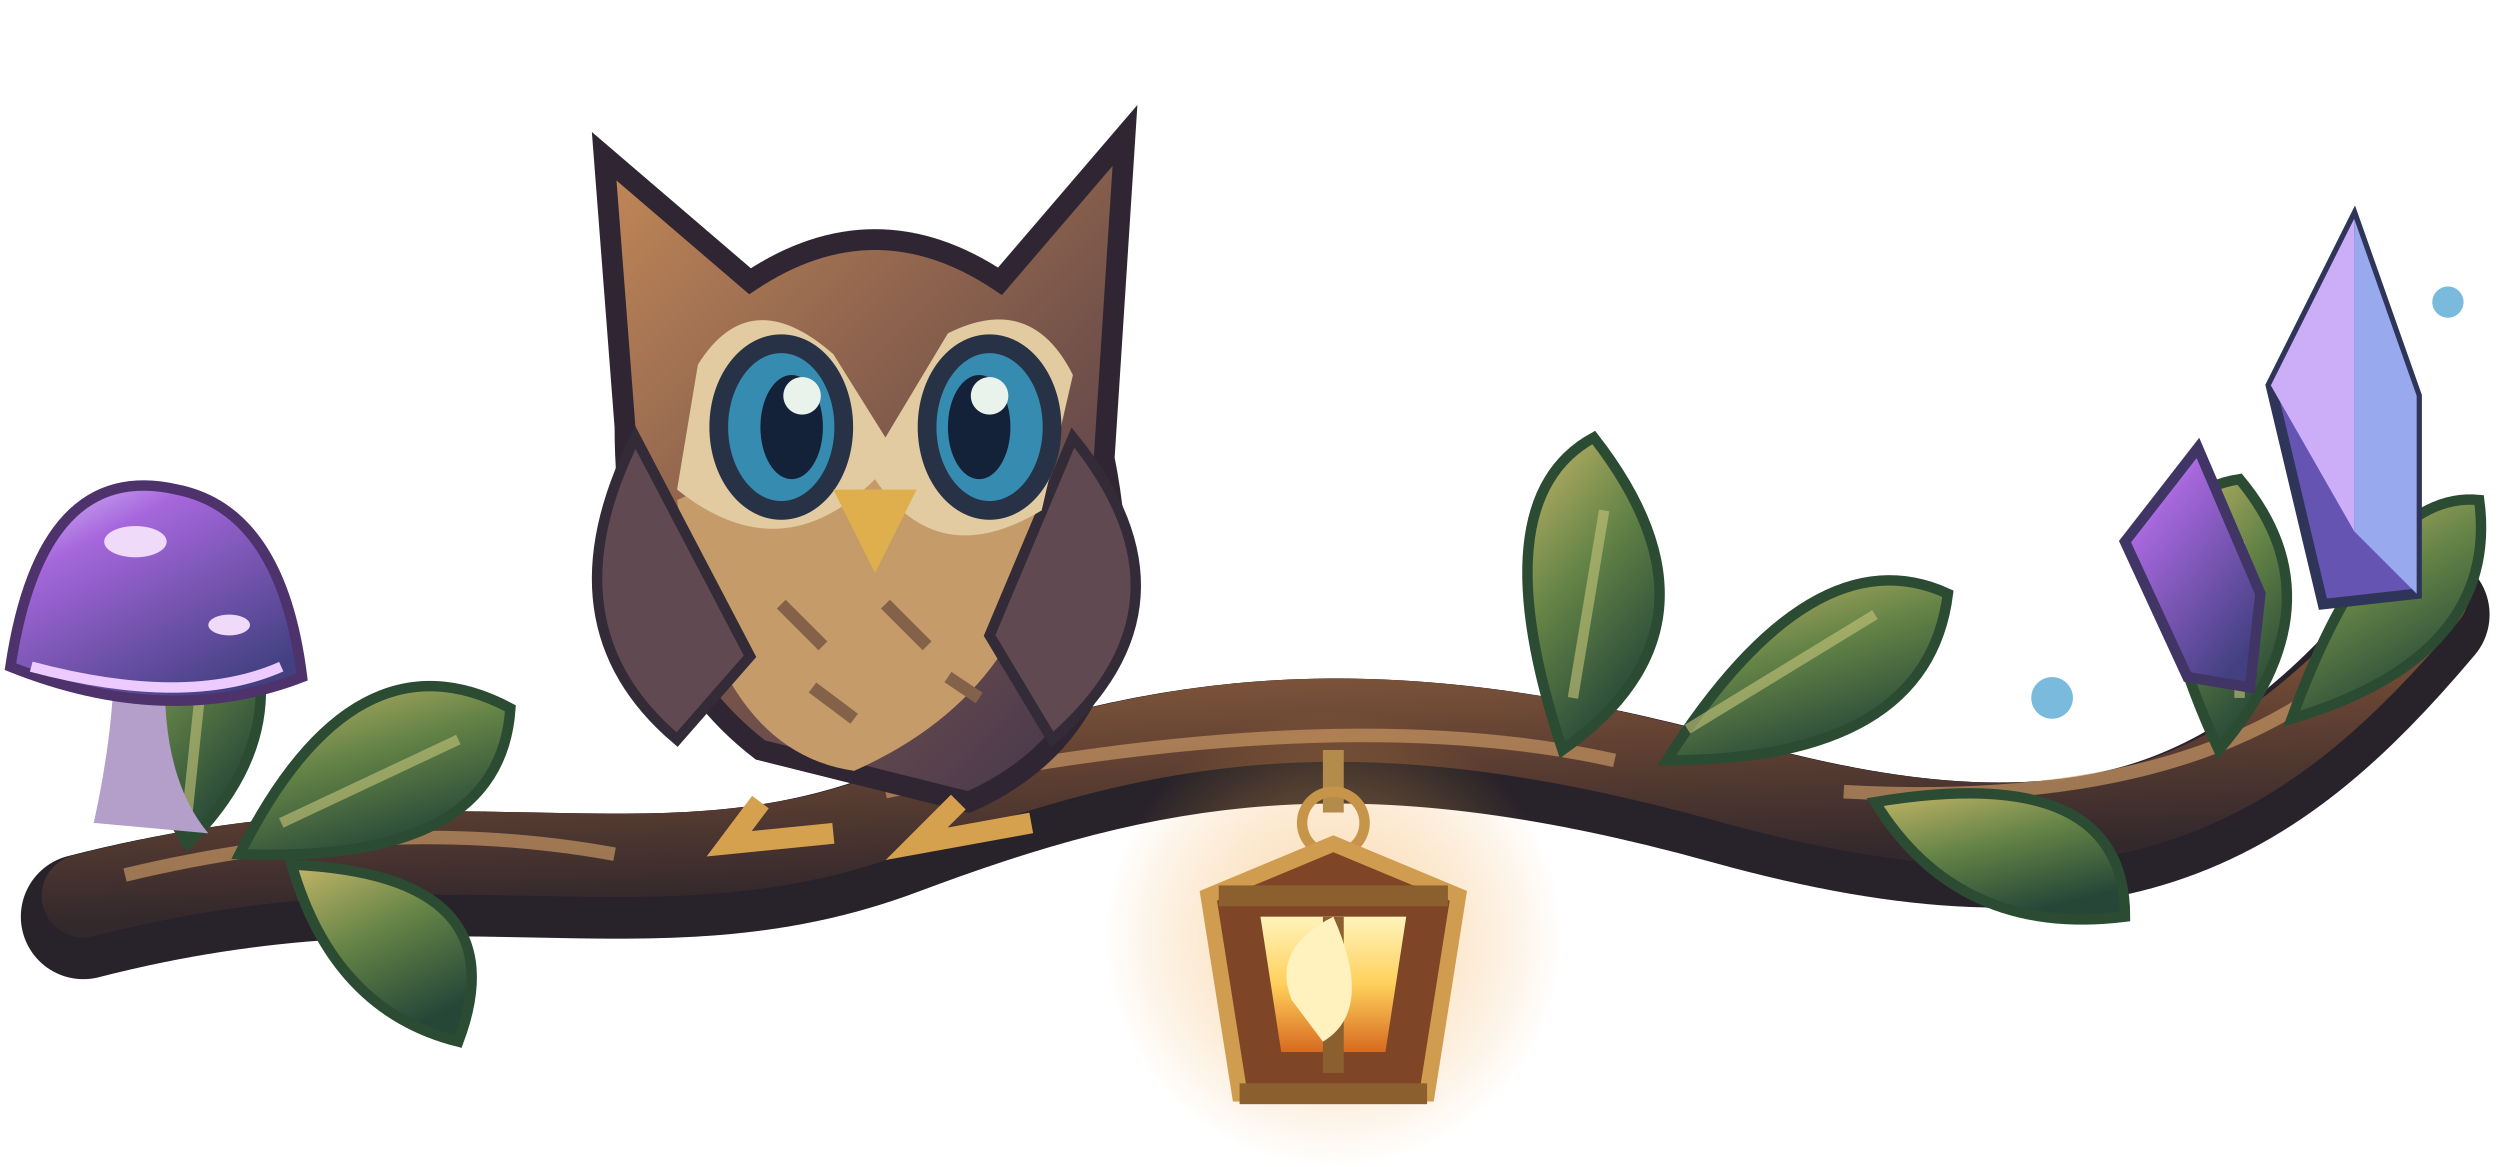
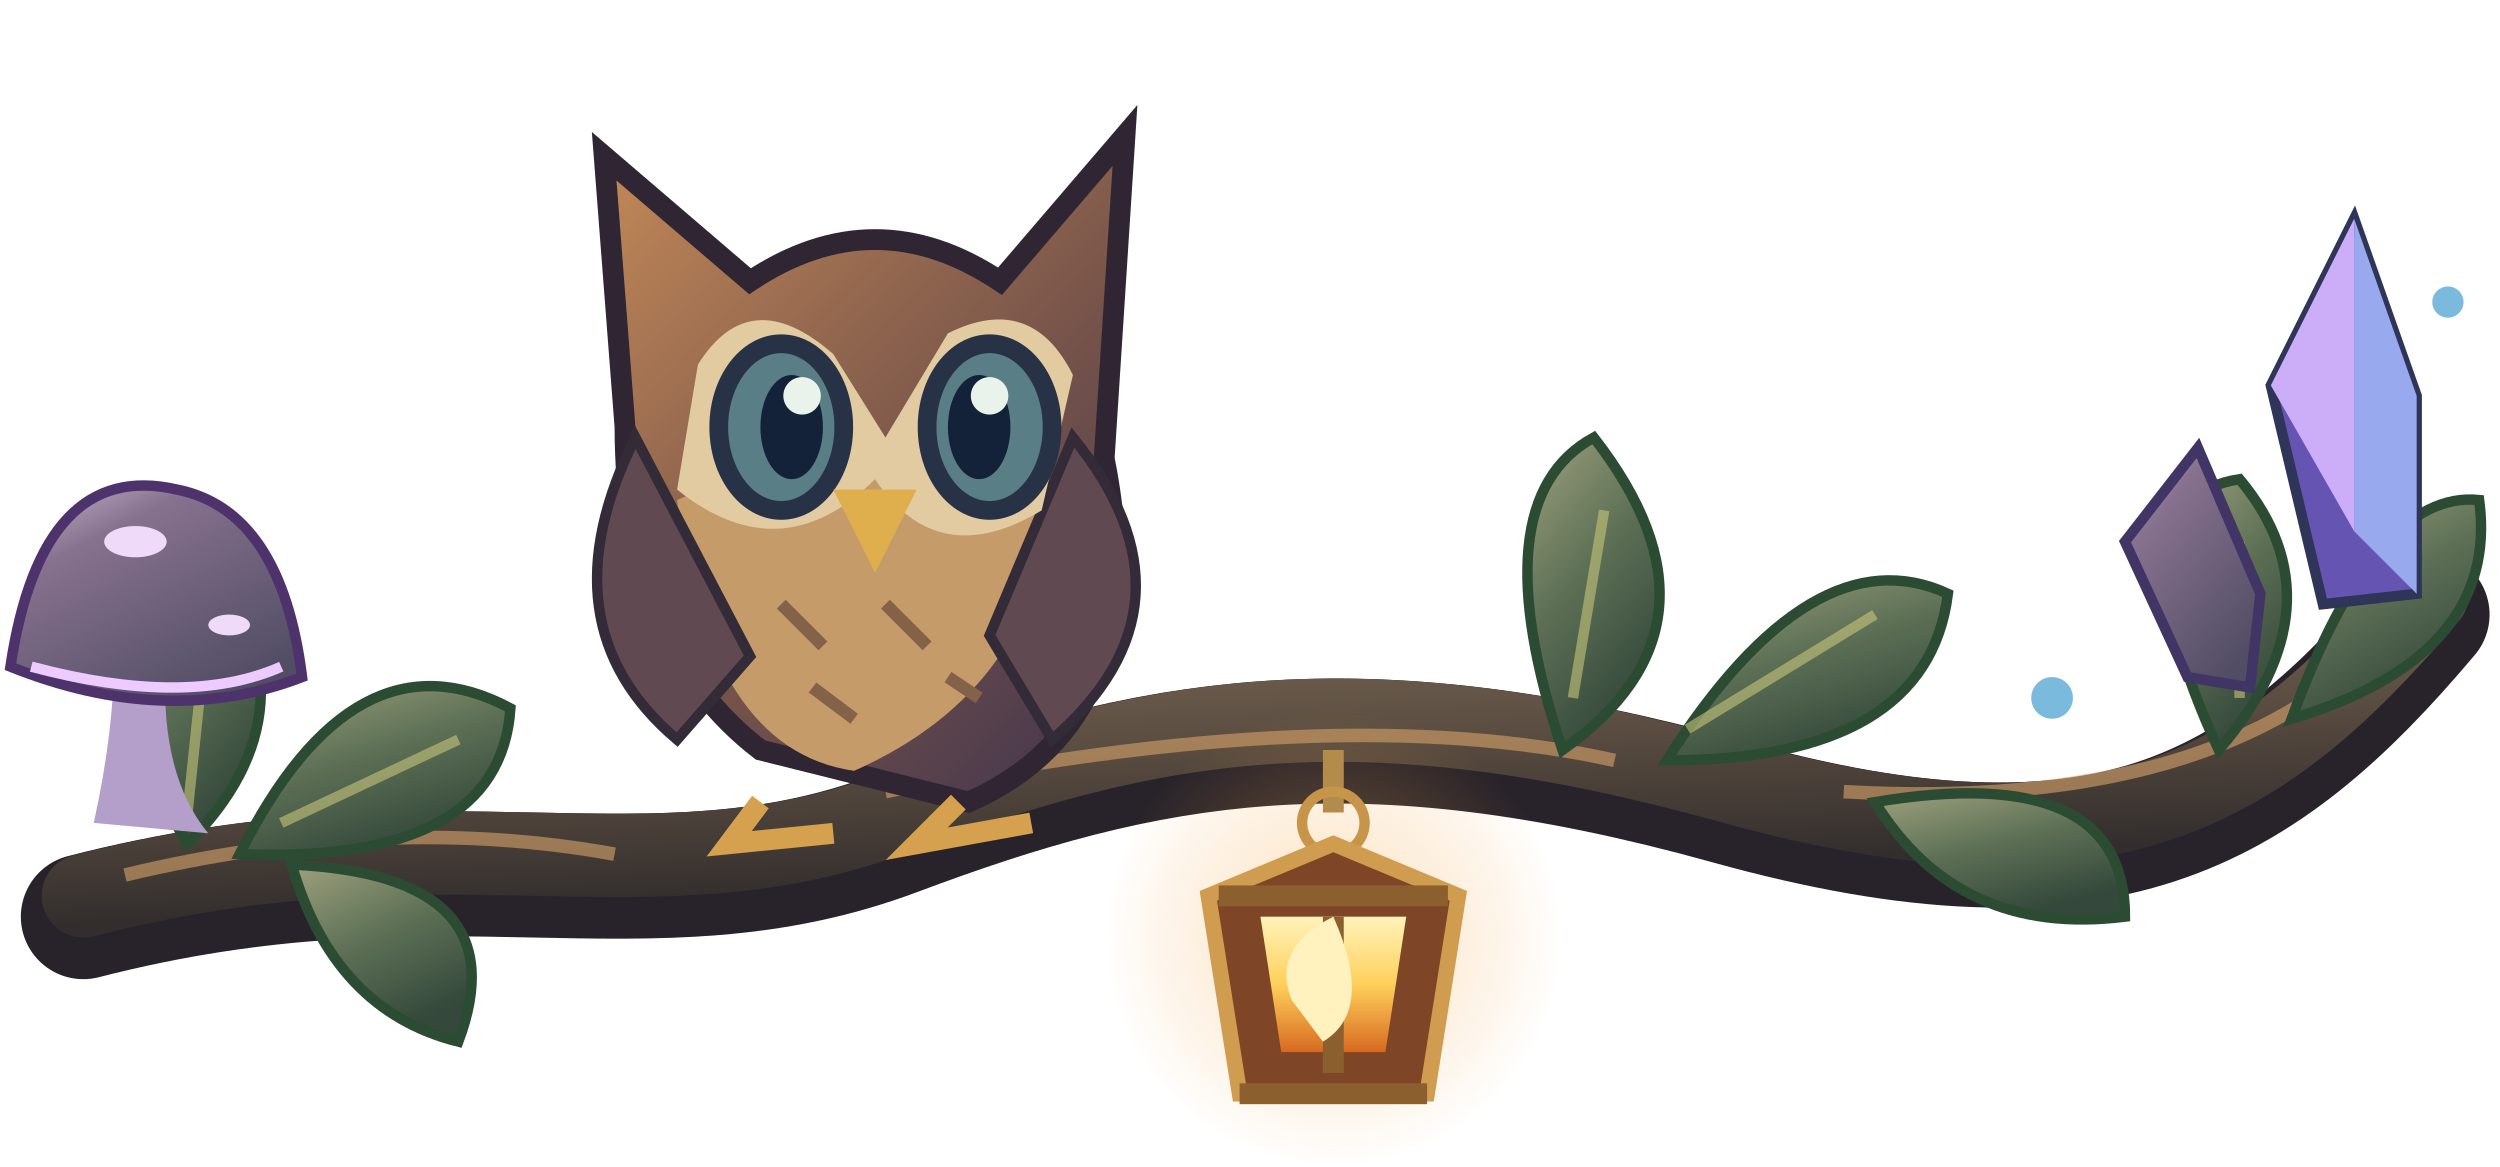
<svg xmlns="http://www.w3.org/2000/svg" width="240" height="112" viewBox="0 0 240 112">
  <defs>
    <linearGradient id="wood" x2=".3" y2="1">
-       <stop stop-color="#a87346" />
-       <stop offset=".6" stop-color="#654333" />
-       <stop offset="1" stop-color="#33282c" />
+       <stop stop-color="#87735f" />
+       <stop offset=".6" stop-color="#594c40" />
+       <stop offset="1" stop-color="#332e2d" />
    </linearGradient>
    <linearGradient id="feather" x2=".8" y2="1">
      <stop stop-color="#c58a58" />
      <stop offset=".6" stop-color="#79554a" />
      <stop offset="1" stop-color="#49394d" />
    </linearGradient>
    <linearGradient id="leaf" x2=".5" y2="1">
-       <stop stop-color="#c5b668" />
-       <stop offset=".5" stop-color="#638346" />
-       <stop offset="1" stop-color="#264738" />
+       <stop stop-color="#9ea17d" />
+       <stop offset=".5" stop-color="#5e7156" />
+       <stop offset="1" stop-color="#34483b" />
    </linearGradient>
    <linearGradient id="magic" x2=".7" y2="1">
-       <stop stop-color="#e1c7ff" />
-       <stop offset=".3" stop-color="#a667dc" />
-       <stop offset="1" stop-color="#424081" />
+       <stop stop-color="#c8c0d0" />
+       <stop offset=".3" stop-color="#87718f" />
+       <stop offset="1" stop-color="#514d64" />
    </linearGradient>
    <radialGradient id="glow">
-       <stop stop-color="#ffc67a" stop-opacity=".6" />
+       <stop stop-color="#ffc67a" stop-opacity=".42" />
      <stop offset="1" stop-color="#ec9b37" stop-opacity="0" />
    </radialGradient>
    <linearGradient id="flame" x2="0" y2="1">
      <stop stop-color="#fff3bb" />
      <stop offset=".5" stop-color="#ffd05b" />
      <stop offset="1" stop-color="#d76a20" />
    </linearGradient>
  </defs>
  <path d="M8 88 C43 79 62 89 86 80 S130 67 166 77 S217 78 233 59" fill="none" stroke="#28232a" stroke-width="12" stroke-linecap="round" />
  <path d="M8 86 C43 77 62 87 86 78 S130 65 166 75 S217 76 233 57" fill="none" stroke="url(#wood)" stroke-width="8" stroke-linecap="round" />
  <path d="M12 84Q37 78 59 82 M85 76Q128 67 155 73 M177 76Q213 78 229 61" fill="none" stroke="#cc9b67" stroke-width="1.3" opacity=".65" />
  <g fill="url(#leaf)" stroke="#2b4b32" stroke-width="1">
    <path d="M18 81 Q7 63 20 53 Q31 68 18 81Z" />
    <path d="M23 82 Q34 60 49 68 Q48 83 23 82Z" />
    <path d="M28 83 Q32 97 44 100 Q50 84 28 83Z" />
    <path d="M150 72 Q142 48 153 42 Q167 60 150 72Z" />
    <path d="M160 73 Q174 51 187 57 Q185 73 160 73Z" />
    <path d="M180 77 Q188 90 204 88 Q204 73 180 77Z" />
    <path d="M213 72 Q202 48 215 46 Q225 58 213 72Z" />
    <path d="M220 69Q228 47 238 48Q240 63 220 69Z" />
  </g>
  <g stroke="#c7c57a" stroke-width="1" opacity=".6">
    <path d="M18 78L20 59 M27 79L44 71 M151 67L154 49 M162 70L180 59 M215 67L215 52" />
  </g>
  <path d="M73 72Q60 62 60 41L58 15L72 27Q84 19 96 27L108 13L106 44Q111 69 93 77Z" fill="url(#feather)" stroke="#302633" stroke-width="2" />
  <path d="M65 48Q68 72 82 74Q100 66 101 47Q85 39 65 48Z" fill="#c69b6a" />
  <path d="M61 42Q52 60 65 71L72 63Z M103 42Q116 58 101 71L95 61Z" fill="#604951" stroke="#332b37" />
  <path d="M67 35Q72 27 80 34L85 42L91 32Q99 28 103 36L100 49Q90 55 84 46Q75 55 65 47Z" fill="#e2cba0" />
-   <g fill="#358bb0" stroke="#283247" stroke-width="1.8">
+   <g fill="#597e86" stroke="#283247" stroke-width="1.8">
    <ellipse cx="75" cy="41" rx="6" ry="8" />
    <ellipse cx="95" cy="41" rx="6" ry="8" />
  </g>
  <g fill="#142239">
    <ellipse cx="76" cy="41" rx="3" ry="5" />
    <ellipse cx="94" cy="41" rx="3" ry="5" />
  </g>
  <g fill="#e9f2eb">
    <circle cx="77" cy="38" r="1.8" />
    <circle cx="95" cy="38" r="1.8" />
  </g>
  <path d="M80 47L88 47L84 55Z" fill="#e0af4d" />
  <path d="M75 58L79 62 M85 58L89 62 M78 66L82 69 M91 65L94 67" stroke="#836249" stroke-width="1.2" />
  <path d="M73 77L70 81L80 80 M92 77L88 81L99 79" fill="none" stroke="#d6a14e" stroke-width="2" />
  <circle cx="128" cy="90" r="22" fill="url(#glow)" />
  <path d="M128 72L128 78" stroke="#b38c4c" stroke-width="2" />
  <circle cx="128" cy="79" r="3" fill="none" stroke="#c69549" />
  <path d="M116 86L128 81L140 86L137 105L119 105Z" fill="#7e4626" stroke="#d09c4f" stroke-width="1.5" />
  <path d="M121 88L135 88L133 101L123 101Z" fill="url(#flame)" />
  <path d="M128 88L128 103M117 86L139 86M119 105L137 105" stroke="#8c5f2e" stroke-width="2" />
  <path d="M124 96Q122 91 128 88Q132 97 127 100Z" fill="#fff2be" />
  <path d="M9 79Q11 70 11 62L16 62Q15 74 20 80Z" fill="#b49eca" />
  <path d="M1 64Q4 44 17 47Q27 49 29 65Q16 70 1 64Z" fill="url(#magic)" stroke="#4d326c" />
  <path d="M3 64Q18 68 27 64" stroke="#edcaff" fill="none" />
  <g fill="#efdafa">
    <ellipse cx="13" cy="52" rx="3" ry="1.5" />
    <ellipse cx="22" cy="60" rx="2" ry="1" />
  </g>
  <path d="M223 58L218 37L226 21L232 38L232 57Z" fill="#6654b2" stroke="#2e3559" />
  <path d="M226 21L226 51L232 57L232 38Z" fill="#99a9ed" />
  <path d="M218 37L226 51L226 21Z" fill="#ccadf8" />
  <path d="M210 65L204 52L211 43L217 57L216 66Z" fill="url(#magic)" stroke="#403565" />
  <g fill="#79badd">
    <circle cx="197" cy="67" r="2" />
    <circle cx="235" cy="29" r="1.5" />
  </g>
</svg>
